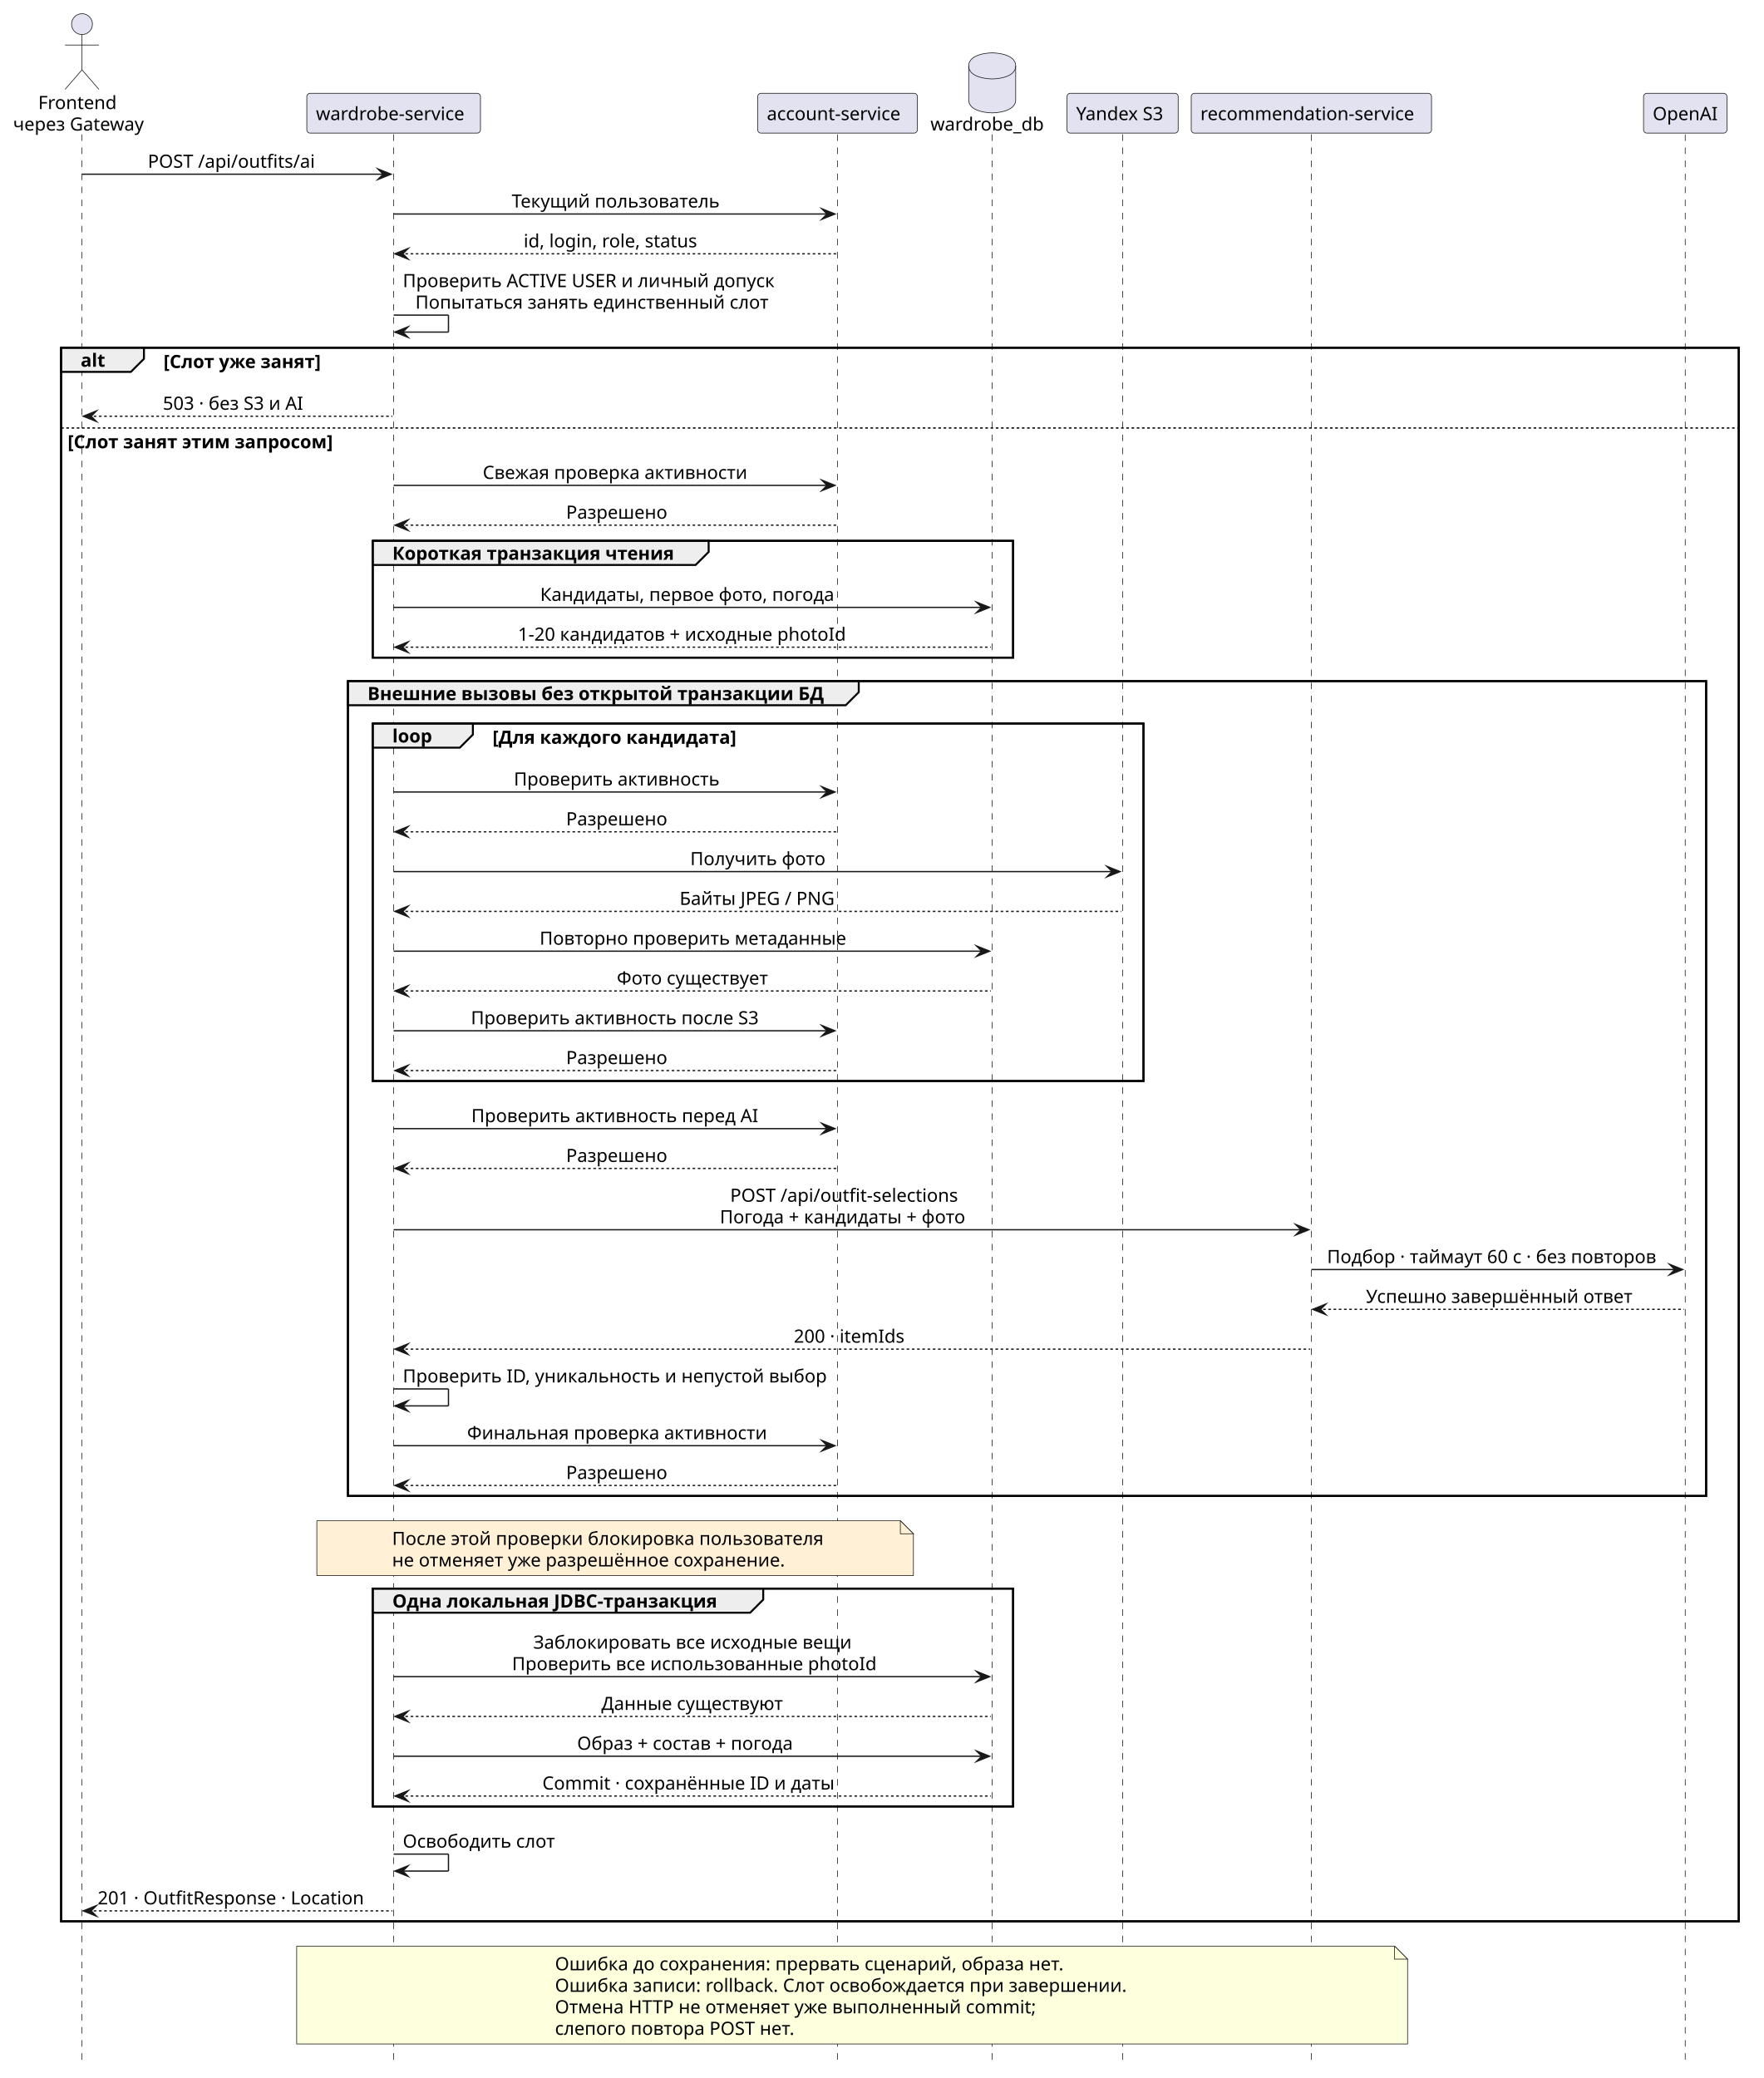
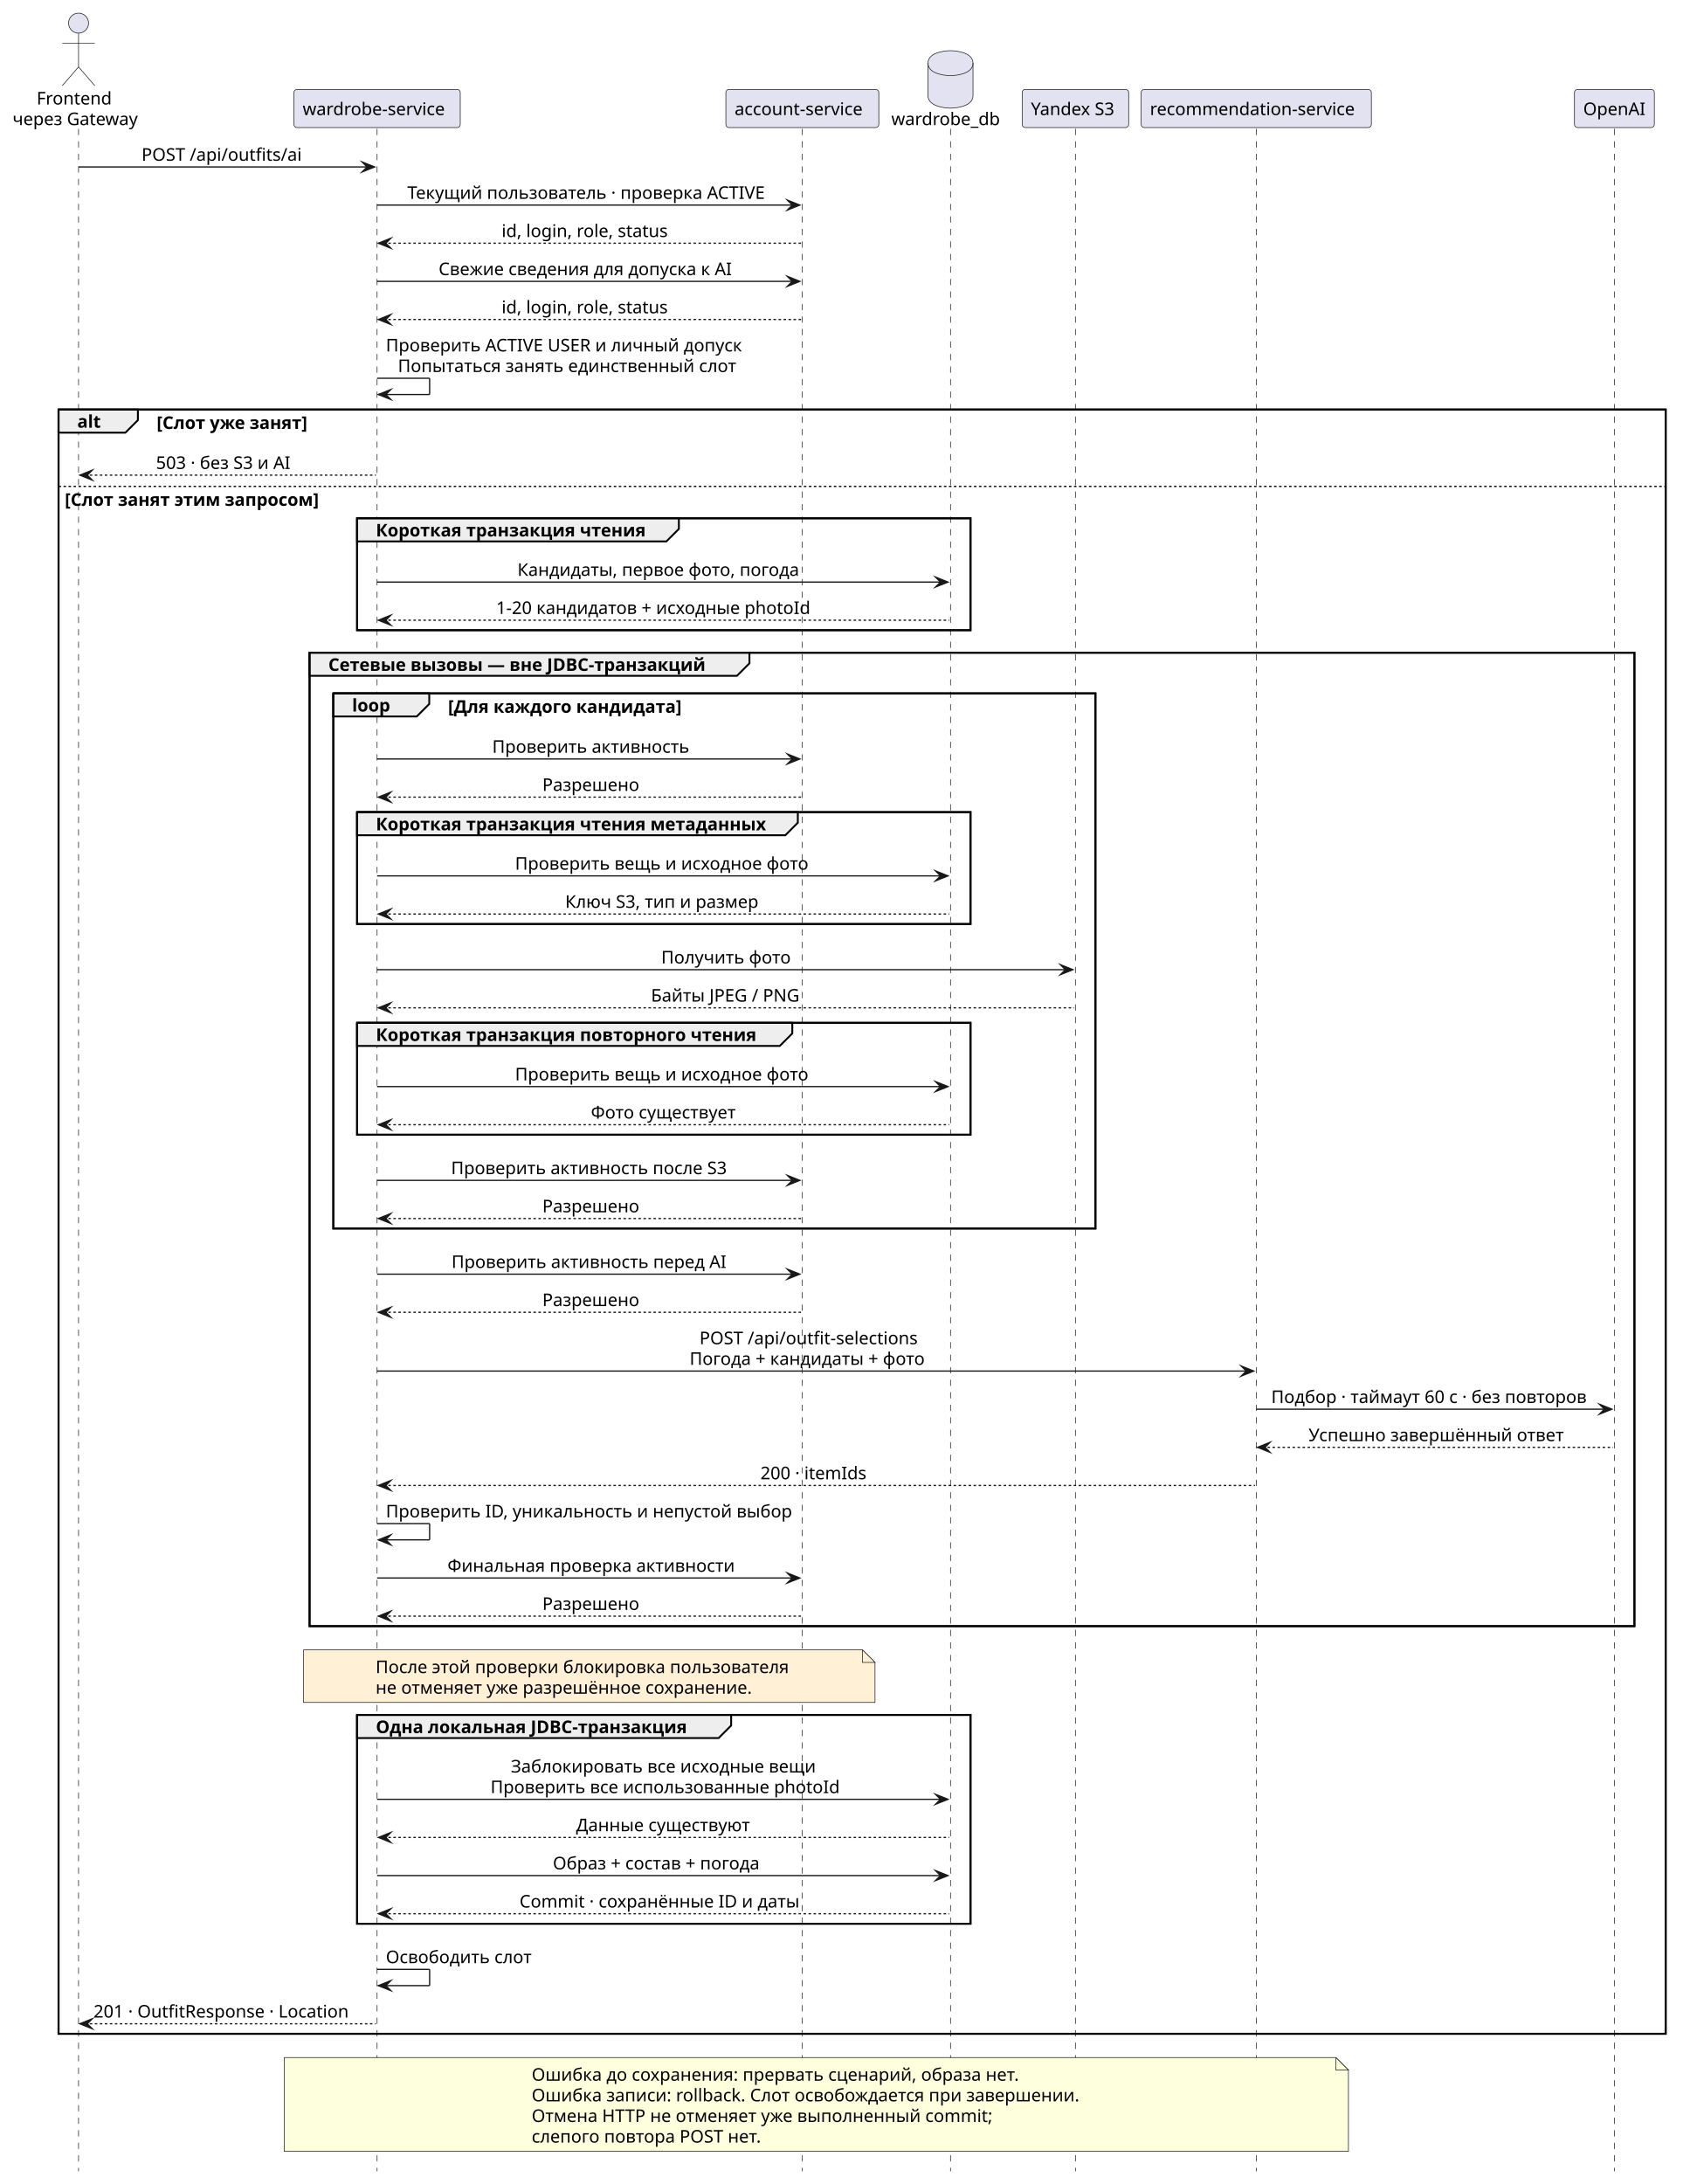
- <svg xmlns="http://www.w3.org/2000/svg" version="1.1" data-diagram-type="SEQUENCE" style="width:1351px;height:1592px;background:#FFFFFF;" width="1351px" height="1592px" viewBox="0 0 1351 1592" zoomAndPan="magnify" preserveAspectRatio="none" contentStyleType="text/css">
+ <svg xmlns="http://www.w3.org/2000/svg" version="1.1" data-diagram-type="SEQUENCE" style="width:1351px;height:1746px;background:#FFFFFF;" width="1351px" height="1746px" viewBox="0 0 1351 1746" zoomAndPan="magnify" preserveAspectRatio="none" contentStyleType="text/css">
  <defs />
  <g font-family="sans-serif" lengthAdjust="spacing">
-     <rect x="46.81" y="266.418" width="1285.145" height="1205.531" fill="none" style="stroke:#000;stroke-width:1.5;" />
+     <rect x="46.81" y="327.395" width="1285.145" height="1298.508" fill="none" style="stroke:#000;stroke-width:1.5;" />
    <rect x="285.541" y="414.348" width="490.515" height="89.465" fill="none" style="stroke:#000;stroke-width:1.5;" />
-     <rect x="266.541" y="521.813" width="1040.414" height="624.254" fill="none" style="stroke:#000;stroke-width:1.5;" />
-     <rect x="285.541" y="554.301" width="590.407" height="273.883" fill="none" style="stroke:#000;stroke-width:1.5;" />
-     <rect x="285.541" y="1217.043" width="490.515" height="166.93" fill="none" style="stroke:#000;stroke-width:1.5;" />
-     <g>
-       <rect x="59.31" y="102.977" width="8" height="1478.926" fill="#000" fill-opacity="0" />
-       <line x1="62.81" y1="102.977" x2="62.81" y2="1581.902" style="stroke:#181818;stroke-width:0.5;stroke-dasharray:5,5;" />
-     </g>
-     <g>
-       <rect x="298.041" y="102.977" width="8" height="1478.926" fill="#000" fill-opacity="0" />
-       <line x1="301.541" y1="102.977" x2="301.541" y2="1581.902" style="stroke:#181818;stroke-width:0.5;stroke-dasharray:5,5;" />
-     </g>
-     <g>
-       <rect x="638.087" y="102.977" width="8" height="1478.926" fill="#000" fill-opacity="0" />
-       <line x1="641.587" y1="102.977" x2="641.587" y2="1581.902" style="stroke:#181818;stroke-width:0.5;stroke-dasharray:5,5;" />
-     </g>
-     <g>
-       <rect x="756.556" y="102.977" width="8" height="1478.926" fill="#000" fill-opacity="0" />
-       <line x1="760.056" y1="102.977" x2="760.056" y2="1581.902" style="stroke:#181818;stroke-width:0.5;stroke-dasharray:5,5;" />
-     </g>
-     <g>
-       <rect x="856.447" y="102.977" width="8" height="1478.926" fill="#000" fill-opacity="0" />
-       <line x1="859.947" y1="102.977" x2="859.947" y2="1581.902" style="stroke:#181818;stroke-width:0.5;stroke-dasharray:5,5;" />
-     </g>
-     <g>
-       <rect x="1001.064" y="102.977" width="8" height="1478.926" fill="#000" fill-opacity="0" />
-       <line x1="1004.564" y1="102.977" x2="1004.564" y2="1581.902" style="stroke:#181818;stroke-width:0.5;stroke-dasharray:5,5;" />
-     </g>
-     <g>
-       <rect x="1287.455" y="102.977" width="8" height="1478.926" fill="#000" fill-opacity="0" />
-       <line x1="1290.955" y1="102.977" x2="1290.955" y2="1581.902" style="stroke:#181818;stroke-width:0.5;stroke-dasharray:5,5;" />
+     <rect x="247.541" y="521.813" width="1059.414" height="778.207" fill="none" style="stroke:#000;stroke-width:1.5;" />
+     <rect x="266.541" y="554.301" width="609.407" height="427.836" fill="none" style="stroke:#000;stroke-width:1.5;" />
+     <rect x="285.541" y="649.254" width="490.515" height="89.465" fill="none" style="stroke:#000;stroke-width:1.5;" />
+     <rect x="285.541" y="817.695" width="490.515" height="89.465" fill="none" style="stroke:#000;stroke-width:1.5;" />
+     <rect x="285.541" y="1370.996" width="490.515" height="166.93" fill="none" style="stroke:#000;stroke-width:1.5;" />
+     <g>
+       <rect x="59.31" y="102.977" width="8" height="1632.879" fill="#000" fill-opacity="0" />
+       <line x1="62.81" y1="102.977" x2="62.81" y2="1735.855" style="stroke:#181818;stroke-width:0.5;stroke-dasharray:5,5;" />
+     </g>
+     <g>
+       <rect x="298.041" y="102.977" width="8" height="1632.879" fill="#000" fill-opacity="0" />
+       <line x1="301.541" y1="102.977" x2="301.541" y2="1735.855" style="stroke:#181818;stroke-width:0.5;stroke-dasharray:5,5;" />
+     </g>
+     <g>
+       <rect x="638.087" y="102.977" width="8" height="1632.879" fill="#000" fill-opacity="0" />
+       <line x1="641.587" y1="102.977" x2="641.587" y2="1735.855" style="stroke:#181818;stroke-width:0.5;stroke-dasharray:5,5;" />
+     </g>
+     <g>
+       <rect x="756.556" y="102.977" width="8" height="1632.879" fill="#000" fill-opacity="0" />
+       <line x1="760.056" y1="102.977" x2="760.056" y2="1735.855" style="stroke:#181818;stroke-width:0.5;stroke-dasharray:5,5;" />
+     </g>
+     <g>
+       <rect x="856.447" y="102.977" width="8" height="1632.879" fill="#000" fill-opacity="0" />
+       <line x1="859.947" y1="102.977" x2="859.947" y2="1735.855" style="stroke:#181818;stroke-width:0.5;stroke-dasharray:5,5;" />
+     </g>
+     <g>
+       <rect x="1001.064" y="102.977" width="8" height="1632.879" fill="#000" fill-opacity="0" />
+       <line x1="1004.564" y1="102.977" x2="1004.564" y2="1735.855" style="stroke:#181818;stroke-width:0.5;stroke-dasharray:5,5;" />
+     </g>
+     <g>
+       <rect x="1287.455" y="102.977" width="8" height="1632.879" fill="#000" fill-opacity="0" />
+       <line x1="1290.955" y1="102.977" x2="1290.955" y2="1735.855" style="stroke:#181818;stroke-width:0.5;stroke-dasharray:5,5;" />
    </g>
    <text x="29.281" y="83.535" fill="#000" font-size="14" textLength="61.059">Frontend</text>
    <text x="10" y="100.023" fill="#000" font-size="14" textLength="99.62">через Gateway</text>
    <ellipse cx="62.81" cy="18.5" rx="8" ry="8" fill="#E2E2F0" style="stroke:#181818;stroke-width:0.5;" />
    <path d="M62.81,26.5 L62.81,53.5 M49.81,34.5 L75.81,34.5 M62.81,53.5 L49.81,68.5 M62.81,53.5 L75.81,68.5" style="stroke:#181818;stroke-width:0.5;" fill="none" />
    <rect x="235.027" y="71.488" width="133.027" height="30.488" fill="#E2E2F0" style="stroke:#181818;stroke-width:0.5;" rx="2.5" ry="2.5" />
    <text x="242.027" y="92.023" fill="#000" font-size="14" textLength="119.027">wardrobe-service</text>
    <rect x="580.43" y="71.488" width="122.315" height="30.488" fill="#E2E2F0" style="stroke:#181818;stroke-width:0.5;" rx="2.5" ry="2.5" />
    <text x="587.43" y="92.023" fill="#000" font-size="14" textLength="108.315">account-service</text>
    <text x="712.745" y="100.023" fill="#000" font-size="14" textLength="88.621">wardrobe_db</text>
    <path d="M742.056,50.488 C742.056,40.488 760.056,40.488 760.056,40.488 C760.056,40.488 778.056,40.488 778.056,50.488 L778.056,76.488 C778.056,86.488 760.056,86.488 760.056,86.488 C760.056,86.488 742.056,86.488 742.056,76.488 L742.056,50.488" style="stroke:#181818;stroke-width:0.5;" fill="#E2E2F0" />
    <path d="M742.056,50.488 C742.056,60.488 760.056,60.488 760.056,60.488 C760.056,60.488 778.056,60.488 778.056,50.488" style="stroke:#181818;stroke-width:0.5;" fill="none" />
    <rect x="817.366" y="71.488" width="85.162" height="30.488" fill="#E2E2F0" style="stroke:#181818;stroke-width:0.5;" rx="2.5" ry="2.5" />
    <text x="824.366" y="92.023" fill="#000" font-size="14" textLength="71.162">Yandex S3</text>
    <rect x="912.528" y="71.488" width="184.071" height="30.488" fill="#E2E2F0" style="stroke:#181818;stroke-width:0.5;" rx="2.5" ry="2.5" />
    <text x="919.528" y="92.023" fill="#000" font-size="14" textLength="170.071">recommendation-service</text>
    <rect x="1259.021" y="71.488" width="63.868" height="30.488" fill="#E2E2F0" style="stroke:#181818;stroke-width:0.5;" rx="2.5" ry="2.5" />
    <text x="1266.021" y="92.023" fill="#000" font-size="14" textLength="49.868">OpenAI</text>
    <polygon points="289.541,129.465,299.541,133.465,289.541,137.465,293.541,133.465" fill="#181818" style="stroke:#181818;stroke-width:1;stroke-linejoin:miter;stroke-miterlimit:10;" />
    <line x1="62.81" y1="133.465" x2="295.541" y2="133.465" style="stroke:#181818;stroke-width:1;" />
    <text x="113.214" y="128.512" fill="#000" font-size="14" textLength="137.922">POST /api/outfits/ai</text>
    <polygon points="629.587,159.953,639.587,163.953,629.587,167.953,633.587,163.953" fill="#181818" style="stroke:#181818;stroke-width:1;stroke-linejoin:miter;stroke-miterlimit:10;" />
    <line x1="301.541" y1="163.953" x2="635.587" y2="163.953" style="stroke:#181818;stroke-width:1;" />
-     <text x="391.99" y="159" fill="#000" font-size="14" textLength="159.147">Текущий пользователь</text>
+     <text x="325.774" y="159" fill="#000" font-size="14" textLength="291.58">Текущий пользователь · проверка ACTIVE</text>
    <polygon points="312.541,190.441,302.541,194.441,312.541,198.441,308.541,194.441" fill="#181818" style="stroke:#181818;stroke-width:1;stroke-linejoin:miter;stroke-miterlimit:10;" />
    <line x1="306.541" y1="194.441" x2="640.587" y2="194.441" style="stroke:#181818;stroke-width:1;stroke-dasharray:2,2;" />
    <text x="401.12" y="189.488" fill="#000" font-size="14" textLength="140.889">id, login, role, status</text>
-     <line x1="301.541" y1="241.418" x2="343.541" y2="241.418" style="stroke:#181818;stroke-width:1;" />
-     <line x1="343.541" y1="241.418" x2="343.541" y2="254.418" style="stroke:#181818;stroke-width:1;" />
-     <line x1="302.541" y1="254.418" x2="343.541" y2="254.418" style="stroke:#181818;stroke-width:1;" />
-     <polygon points="312.541,250.418,302.541,254.418,312.541,258.418,308.541,254.418" fill="#181818" style="stroke:#181818;stroke-width:1;stroke-linejoin:miter;stroke-miterlimit:10;" />
-     <text x="308.541" y="219.977" fill="#000" font-size="14" textLength="289.222">Проверить ACTIVE USER и личный допуск</text>
-     <text x="318.189" y="236.465" fill="#000" font-size="14" textLength="269.924">Попытаться занять единственный слот</text>
-     <path d="M46.81,266.418 L110.267,266.418 L110.267,274.906 L100.267,284.906 L46.81,284.906 L46.81,266.418" style="stroke:#000;stroke-width:1.5;" fill="#EEE" />
-     <rect x="46.81" y="266.418" width="1285.145" height="1205.531" fill="none" style="stroke:#000;stroke-width:1.5;" />
-     <text x="61.81" y="280.953" fill="#000" font-size="14" textLength="18.457" font-weight="700">alt</text>
-     <text x="125.267" y="281.953" fill="#000" font-size="14" textLength="121.229" font-weight="700">[Слот уже занят]</text>
-     <polygon points="73.81,314.883,63.81,318.883,73.81,322.883,69.81,318.883" fill="#181818" style="stroke:#181818;stroke-width:1;stroke-linejoin:miter;stroke-miterlimit:10;" />
-     <line x1="67.81" y1="318.883" x2="300.541" y2="318.883" style="stroke:#181818;stroke-width:1;stroke-dasharray:2,2;" />
-     <text x="124.743" y="313.93" fill="#000" font-size="14" textLength="114.864">503 · без S3 и AI</text>
-     <line x1="46.81" y1="327.883" x2="1331.955" y2="327.883" style="stroke:#000;stroke-width:1;stroke-dasharray:2,2;" />
-     <text x="51.81" y="343.418" fill="#000" font-size="14" textLength="202.645" font-weight="700">[Слот занят этим запросом]</text>
-     <polygon points="629.587,367.859,639.587,371.859,629.587,375.859,633.587,371.859" fill="#181818" style="stroke:#181818;stroke-width:1;stroke-linejoin:miter;stroke-miterlimit:10;" />
-     <line x1="301.541" y1="371.859" x2="635.587" y2="371.859" style="stroke:#181818;stroke-width:1;" />
-     <text x="369.797" y="366.906" fill="#000" font-size="14" textLength="203.533">Свежая проверка активности</text>
-     <polygon points="312.541,398.348,302.541,402.348,312.541,406.348,308.541,402.348" fill="#181818" style="stroke:#181818;stroke-width:1;stroke-linejoin:miter;stroke-miterlimit:10;" />
-     <line x1="306.541" y1="402.348" x2="640.587" y2="402.348" style="stroke:#181818;stroke-width:1;stroke-dasharray:2,2;" />
-     <text x="433.672" y="397.395" fill="#000" font-size="14" textLength="75.783">Разрешено</text>
+     <polygon points="629.587,220.93,639.587,224.93,629.587,228.93,633.587,224.93" fill="#181818" style="stroke:#181818;stroke-width:1;stroke-linejoin:miter;stroke-miterlimit:10;" />
+     <line x1="301.541" y1="224.93" x2="635.587" y2="224.93" style="stroke:#181818;stroke-width:1;" />
+     <text x="350.735" y="219.977" fill="#000" font-size="14" textLength="241.657">Свежие сведения для допуска к AI</text>
+     <polygon points="312.541,251.418,302.541,255.418,312.541,259.418,308.541,255.418" fill="#181818" style="stroke:#181818;stroke-width:1;stroke-linejoin:miter;stroke-miterlimit:10;" />
+     <line x1="306.541" y1="255.418" x2="640.587" y2="255.418" style="stroke:#181818;stroke-width:1;stroke-dasharray:2,2;" />
+     <text x="401.12" y="250.465" fill="#000" font-size="14" textLength="140.889">id, login, role, status</text>
+     <line x1="301.541" y1="302.395" x2="343.541" y2="302.395" style="stroke:#181818;stroke-width:1;" />
+     <line x1="343.541" y1="302.395" x2="343.541" y2="315.395" style="stroke:#181818;stroke-width:1;" />
+     <line x1="302.541" y1="315.395" x2="343.541" y2="315.395" style="stroke:#181818;stroke-width:1;" />
+     <polygon points="312.541,311.395,302.541,315.395,312.541,319.395,308.541,315.395" fill="#181818" style="stroke:#181818;stroke-width:1;stroke-linejoin:miter;stroke-miterlimit:10;" />
+     <text x="308.541" y="280.953" fill="#000" font-size="14" textLength="289.222">Проверить ACTIVE USER и личный допуск</text>
+     <text x="318.189" y="297.441" fill="#000" font-size="14" textLength="269.924">Попытаться занять единственный слот</text>
+     <path d="M46.81,327.395 L110.267,327.395 L110.267,335.883 L100.267,345.883 L46.81,345.883 L46.81,327.395" style="stroke:#000;stroke-width:1.5;" fill="#EEE" />
+     <rect x="46.81" y="327.395" width="1285.145" height="1298.508" fill="none" style="stroke:#000;stroke-width:1.5;" />
+     <text x="61.81" y="341.93" fill="#000" font-size="14" textLength="18.457" font-weight="700">alt</text>
+     <text x="125.267" y="342.93" fill="#000" font-size="14" textLength="121.229" font-weight="700">[Слот уже занят]</text>
+     <polygon points="73.81,375.859,63.81,379.859,73.81,383.859,69.81,379.859" fill="#181818" style="stroke:#181818;stroke-width:1;stroke-linejoin:miter;stroke-miterlimit:10;" />
+     <line x1="67.81" y1="379.859" x2="300.541" y2="379.859" style="stroke:#181818;stroke-width:1;stroke-dasharray:2,2;" />
+     <text x="124.743" y="374.906" fill="#000" font-size="14" textLength="114.864">503 · без S3 и AI</text>
+     <line x1="46.81" y1="388.859" x2="1331.955" y2="388.859" style="stroke:#000;stroke-width:1;stroke-dasharray:2,2;" />
+     <text x="51.81" y="404.395" fill="#000" font-size="14" textLength="202.645" font-weight="700">[Слот занят этим запросом]</text>
    <path d="M285.541,414.348 L542.858,414.348 L542.858,422.836 L532.858,432.836 L285.541,432.836 L285.541,414.348" style="stroke:#000;stroke-width:1.5;" fill="#EEE" />
    <rect x="285.541" y="414.348" width="490.515" height="89.465" fill="none" style="stroke:#000;stroke-width:1.5;" />
    <text x="300.541" y="428.883" fill="#000" font-size="14" textLength="212.317" font-weight="700">Короткая транзакция чтения</text>
    <polygon points="748.056,461.324,758.056,465.324,748.056,469.324,752.056,465.324" fill="#181818" style="stroke:#181818;stroke-width:1;stroke-linejoin:miter;stroke-miterlimit:10;" />
    <line x1="301.541" y1="465.324" x2="754.056" y2="465.324" style="stroke:#181818;stroke-width:1;" />
    <text x="413.777" y="460.371" fill="#000" font-size="14" textLength="234.042">Кандидаты, первое фото, погода</text>
    <polygon points="312.541,491.813,302.541,495.813,312.541,499.813,308.541,495.813" fill="#181818" style="stroke:#181818;stroke-width:1;stroke-linejoin:miter;stroke-miterlimit:10;" />
    <line x1="306.541" y1="495.813" x2="759.056" y2="495.813" style="stroke:#181818;stroke-width:1;stroke-dasharray:2,2;" />
    <text x="396.766" y="490.859" fill="#000" font-size="14" textLength="268.064">1-20 кандидатов + исходные photoId</text>
-     <path d="M266.541,521.813 L657.842,521.813 L657.842,530.301 L647.842,540.301 L266.541,540.301 L266.541,521.813" style="stroke:#000;stroke-width:1.5;" fill="#EEE" />
-     <rect x="266.541" y="521.813" width="1040.414" height="624.254" fill="none" style="stroke:#000;stroke-width:1.5;" />
-     <text x="281.541" y="536.348" fill="#000" font-size="14" textLength="346.302" font-weight="700">Внешние вызовы без открытой транзакции БД</text>
-     <path d="M285.541,554.301 L362.252,554.301 L362.252,562.789 L352.252,572.789 L285.541,572.789 L285.541,554.301" style="stroke:#000;stroke-width:1.5;" fill="#EEE" />
-     <rect x="285.541" y="554.301" width="590.407" height="273.883" fill="none" style="stroke:#000;stroke-width:1.5;" />
-     <text x="300.541" y="568.836" fill="#000" font-size="14" textLength="31.712" font-weight="700">loop</text>
-     <text x="377.252" y="569.836" fill="#000" font-size="14" textLength="188.774" font-weight="700">[Для каждого кандидата]</text>
+     <path d="M247.541,521.813 L599.296,521.813 L599.296,530.301 L589.296,540.301 L247.541,540.301 L247.541,521.813" style="stroke:#000;stroke-width:1.5;" fill="#EEE" />
+     <rect x="247.541" y="521.813" width="1059.414" height="778.207" fill="none" style="stroke:#000;stroke-width:1.5;" />
+     <text x="262.541" y="536.348" fill="#000" font-size="14" textLength="306.756" font-weight="700">Сетевые вызовы — вне JDBC-транзакций</text>
+     <path d="M266.541,554.301 L343.252,554.301 L343.252,562.789 L333.252,572.789 L266.541,572.789 L266.541,554.301" style="stroke:#000;stroke-width:1.5;" fill="#EEE" />
+     <rect x="266.541" y="554.301" width="609.407" height="427.836" fill="none" style="stroke:#000;stroke-width:1.5;" />
+     <text x="281.541" y="568.836" fill="#000" font-size="14" textLength="31.712" font-weight="700">loop</text>
+     <text x="358.252" y="569.836" fill="#000" font-size="14" textLength="188.774" font-weight="700">[Для каждого кандидата]</text>
    <polygon points="629.587,602.766,639.587,606.766,629.587,610.766,633.587,606.766" fill="#181818" style="stroke:#181818;stroke-width:1;stroke-linejoin:miter;stroke-miterlimit:10;" />
    <line x1="301.541" y1="606.766" x2="635.587" y2="606.766" style="stroke:#181818;stroke-width:1;" />
    <text x="393.624" y="601.813" fill="#000" font-size="14" textLength="155.88">Проверить активность</text>
    <polygon points="312.541,633.254,302.541,637.254,312.541,641.254,308.541,637.254" fill="#181818" style="stroke:#181818;stroke-width:1;stroke-linejoin:miter;stroke-miterlimit:10;" />
    <line x1="306.541" y1="637.254" x2="640.587" y2="637.254" style="stroke:#181818;stroke-width:1;stroke-dasharray:2,2;" />
    <text x="433.672" y="632.301" fill="#000" font-size="14" textLength="75.783">Разрешено</text>
-     <polygon points="847.947,663.742,857.947,667.742,847.947,671.742,851.947,667.742" fill="#181818" style="stroke:#181818;stroke-width:1;stroke-linejoin:miter;stroke-miterlimit:10;" />
-     <line x1="301.541" y1="667.742" x2="853.947" y2="667.742" style="stroke:#181818;stroke-width:1;" />
-     <text x="528.74" y="662.789" fill="#000" font-size="14" textLength="104.009">Получить фото</text>
-     <polygon points="312.541,694.23,302.541,698.23,312.541,702.23,308.541,698.23" fill="#181818" style="stroke:#181818;stroke-width:1;stroke-linejoin:miter;stroke-miterlimit:10;" />
-     <line x1="306.541" y1="698.23" x2="858.947" y2="698.23" style="stroke:#181818;stroke-width:1;stroke-dasharray:2,2;" />
-     <text x="520.588" y="693.277" fill="#000" font-size="14" textLength="120.313">Байты JPEG / PNG</text>
-     <polygon points="748.056,724.719,758.056,728.719,748.056,732.719,752.056,728.719" fill="#181818" style="stroke:#181818;stroke-width:1;stroke-linejoin:miter;stroke-miterlimit:10;" />
-     <line x1="301.541" y1="728.719" x2="754.056" y2="728.719" style="stroke:#181818;stroke-width:1;" />
-     <text x="413.374" y="723.766" fill="#000" font-size="14" textLength="234.849">Повторно проверить метаданные</text>
-     <polygon points="312.541,755.207,302.541,759.207,312.541,763.207,308.541,759.207" fill="#181818" style="stroke:#181818;stroke-width:1;stroke-linejoin:miter;stroke-miterlimit:10;" />
-     <line x1="306.541" y1="759.207" x2="759.056" y2="759.207" style="stroke:#181818;stroke-width:1;stroke-dasharray:2,2;" />
-     <text x="472.511" y="754.254" fill="#000" font-size="14" textLength="116.573">Фото существует</text>
-     <polygon points="629.587,785.695,639.587,789.695,629.587,793.695,633.587,789.695" fill="#181818" style="stroke:#181818;stroke-width:1;stroke-linejoin:miter;stroke-miterlimit:10;" />
-     <line x1="301.541" y1="789.695" x2="635.587" y2="789.695" style="stroke:#181818;stroke-width:1;" />
-     <text x="360.716" y="784.742" fill="#000" font-size="14" textLength="221.696">Проверить активность после S3</text>
-     <polygon points="312.541,816.184,302.541,820.184,312.541,824.184,308.541,820.184" fill="#181818" style="stroke:#181818;stroke-width:1;stroke-linejoin:miter;stroke-miterlimit:10;" />
-     <line x1="306.541" y1="820.184" x2="640.587" y2="820.184" style="stroke:#181818;stroke-width:1;stroke-dasharray:2,2;" />
-     <text x="433.672" y="815.23" fill="#000" font-size="14" textLength="75.783">Разрешено</text>
-     <polygon points="629.587,860.672,639.587,864.672,629.587,868.672,633.587,864.672" fill="#181818" style="stroke:#181818;stroke-width:1;stroke-linejoin:miter;stroke-miterlimit:10;" />
-     <line x1="301.541" y1="864.672" x2="635.587" y2="864.672" style="stroke:#181818;stroke-width:1;" />
-     <text x="361.054" y="859.719" fill="#000" font-size="14" textLength="221.02">Проверить активность перед AI</text>
-     <polygon points="312.541,891.16,302.541,895.16,312.541,899.16,308.541,895.16" fill="#181818" style="stroke:#181818;stroke-width:1;stroke-linejoin:miter;stroke-miterlimit:10;" />
-     <line x1="306.541" y1="895.16" x2="640.587" y2="895.16" style="stroke:#181818;stroke-width:1;stroke-dasharray:2,2;" />
-     <text x="433.672" y="890.207" fill="#000" font-size="14" textLength="75.783">Разрешено</text>
-     <polygon points="992.564,938.137,1002.564,942.137,992.564,946.137,996.564,942.137" fill="#181818" style="stroke:#181818;stroke-width:1;stroke-linejoin:miter;stroke-miterlimit:10;" />
-     <line x1="301.541" y1="942.137" x2="998.564" y2="942.137" style="stroke:#181818;stroke-width:1;" />
-     <text x="559.338" y="920.695" fill="#000" font-size="14" textLength="187.428">POST /api/outfit-selections</text>
-     <text x="551.45" y="937.184" fill="#000" font-size="14" textLength="203.205">Погода + кандидаты + фото</text>
-     <polygon points="1278.955,968.625,1288.955,972.625,1278.955,976.625,1282.955,972.625" fill="#181818" style="stroke:#181818;stroke-width:1;stroke-linejoin:miter;stroke-miterlimit:10;" />
-     <line x1="1004.564" y1="972.625" x2="1284.955" y2="972.625" style="stroke:#181818;stroke-width:1;" />
-     <text x="1016.564" y="967.672" fill="#000" font-size="14" textLength="262.391">Подбор · таймаут 60 с · без повторов</text>
-     <polygon points="1015.564,999.113,1005.564,1003.113,1015.564,1007.113,1011.564,1003.113" fill="#181818" style="stroke:#181818;stroke-width:1;stroke-linejoin:miter;stroke-miterlimit:10;" />
-     <line x1="1009.564" y1="1003.113" x2="1289.955" y2="1003.113" style="stroke:#181818;stroke-width:1;stroke-dasharray:2,2;" />
-     <text x="1046.358" y="998.16" fill="#000" font-size="14" textLength="202.802">Успешно завершённый ответ</text>
-     <polygon points="312.541,1029.602,302.541,1033.602,312.541,1037.602,308.541,1033.602" fill="#181818" style="stroke:#181818;stroke-width:1;stroke-linejoin:miter;stroke-miterlimit:10;" />
-     <line x1="306.541" y1="1033.602" x2="1003.564" y2="1033.602" style="stroke:#181818;stroke-width:1;stroke-dasharray:2,2;" />
-     <text x="608.062" y="1028.648" fill="#000" font-size="14" textLength="89.981">200 · itemIds</text>
-     <line x1="301.541" y1="1064.09" x2="343.541" y2="1064.09" style="stroke:#181818;stroke-width:1;" />
-     <line x1="343.541" y1="1064.09" x2="343.541" y2="1077.09" style="stroke:#181818;stroke-width:1;" />
-     <line x1="302.541" y1="1077.09" x2="343.541" y2="1077.09" style="stroke:#181818;stroke-width:1;" />
-     <polygon points="312.541,1073.09,302.541,1077.09,312.541,1081.09,308.541,1077.09" fill="#181818" style="stroke:#181818;stroke-width:1;stroke-linejoin:miter;stroke-miterlimit:10;" />
-     <text x="308.541" y="1059.137" fill="#000" font-size="14" textLength="326.047">Проверить ID, уникальность и непустой выбор</text>
-     <polygon points="629.587,1103.578,639.587,1107.578,629.587,1111.578,633.587,1107.578" fill="#181818" style="stroke:#181818;stroke-width:1;stroke-linejoin:miter;stroke-miterlimit:10;" />
-     <line x1="301.541" y1="1107.578" x2="635.587" y2="1107.578" style="stroke:#181818;stroke-width:1;" />
-     <text x="357.824" y="1102.625" fill="#000" font-size="14" textLength="227.479">Финальная проверка активности</text>
-     <polygon points="312.541,1134.066,302.541,1138.066,312.541,1142.066,308.541,1138.066" fill="#181818" style="stroke:#181818;stroke-width:1;stroke-linejoin:miter;stroke-miterlimit:10;" />
-     <line x1="306.541" y1="1138.066" x2="640.587" y2="1138.066" style="stroke:#181818;stroke-width:1;stroke-dasharray:2,2;" />
-     <text x="433.672" y="1133.113" fill="#000" font-size="14" textLength="75.783">Разрешено</text>
-     <path d="M242.705,1165.066 L242.705,1207.066 L699.705,1207.066 L699.705,1175.066 L689.705,1165.066 L242.705,1165.066" style="stroke:#181818;stroke-width:0.5;" fill="#FFF0D6" />
-     <path d="M689.705,1165.066 L689.705,1175.066 L699.705,1175.066 L689.705,1165.066" style="stroke:#181818;stroke-width:0.5;" fill="#FFF0D6" />
-     <text x="300.353" y="1183.602" fill="#000" font-size="14" textLength="333.423">После этой проверки блокировка пользователя</text>
-     <text x="300.353" y="1200.09" fill="#000" font-size="14" textLength="304.712">не отменяет уже разрешённое сохранение.</text>
-     <path d="M285.541,1217.043 L584.66,1217.043 L584.66,1225.531 L574.66,1235.531 L285.541,1235.531 L285.541,1217.043" style="stroke:#000;stroke-width:1.5;" fill="#EEE" />
-     <rect x="285.541" y="1217.043" width="490.515" height="166.93" fill="none" style="stroke:#000;stroke-width:1.5;" />
-     <text x="300.541" y="1231.578" fill="#000" font-size="14" textLength="254.119" font-weight="700">Одна локальная JDBC-транзакция</text>
-     <polygon points="748.056,1280.508,758.056,1284.508,748.056,1288.508,752.056,1284.508" fill="#181818" style="stroke:#181818;stroke-width:1;stroke-linejoin:miter;stroke-miterlimit:10;" />
-     <line x1="301.541" y1="1284.508" x2="754.056" y2="1284.508" style="stroke:#181818;stroke-width:1;" />
-     <text x="408.548" y="1263.066" fill="#000" font-size="14" textLength="244.501">Заблокировать все исходные вещи</text>
-     <text x="392.223" y="1279.555" fill="#000" font-size="14" textLength="277.149">Проверить все использованные photoId</text>
-     <polygon points="312.541,1310.996,302.541,1314.996,312.541,1318.996,308.541,1314.996" fill="#181818" style="stroke:#181818;stroke-width:1;stroke-linejoin:miter;stroke-miterlimit:10;" />
-     <line x1="306.541" y1="1314.996" x2="759.056" y2="1314.996" style="stroke:#181818;stroke-width:1;stroke-dasharray:2,2;" />
-     <text x="460.689" y="1310.043" fill="#000" font-size="14" textLength="140.219">Данные существуют</text>
-     <polygon points="748.056,1341.484,758.056,1345.484,748.056,1349.484,752.056,1345.484" fill="#181818" style="stroke:#181818;stroke-width:1;stroke-linejoin:miter;stroke-miterlimit:10;" />
-     <line x1="301.541" y1="1345.484" x2="754.056" y2="1345.484" style="stroke:#181818;stroke-width:1;" />
-     <text x="442.081" y="1340.531" fill="#000" font-size="14" textLength="177.434">Образ + состав + погода</text>
-     <polygon points="312.541,1371.973,302.541,1375.973,312.541,1379.973,308.541,1375.973" fill="#181818" style="stroke:#181818;stroke-width:1;stroke-linejoin:miter;stroke-miterlimit:10;" />
-     <line x1="306.541" y1="1375.973" x2="759.056" y2="1375.973" style="stroke:#181818;stroke-width:1;stroke-dasharray:2,2;" />
-     <text x="415.452" y="1371.02" fill="#000" font-size="14" textLength="230.692">Commit · сохранённые ID и даты</text>
-     <line x1="301.541" y1="1420.461" x2="343.541" y2="1420.461" style="stroke:#181818;stroke-width:1;" />
-     <line x1="343.541" y1="1420.461" x2="343.541" y2="1433.461" style="stroke:#181818;stroke-width:1;" />
-     <line x1="302.541" y1="1433.461" x2="343.541" y2="1433.461" style="stroke:#181818;stroke-width:1;" />
-     <polygon points="312.541,1429.461,302.541,1433.461,312.541,1437.461,308.541,1433.461" fill="#181818" style="stroke:#181818;stroke-width:1;stroke-linejoin:miter;stroke-miterlimit:10;" />
-     <text x="308.541" y="1415.508" fill="#000" font-size="14" textLength="118.378">Освободить слот</text>
-     <polygon points="73.81,1459.949,63.81,1463.949,73.81,1467.949,69.81,1463.949" fill="#181818" style="stroke:#181818;stroke-width:1;stroke-linejoin:miter;stroke-miterlimit:10;" />
-     <line x1="67.81" y1="1463.949" x2="300.541" y2="1463.949" style="stroke:#181818;stroke-width:1;stroke-dasharray:2,2;" />
-     <text x="74.81" y="1458.996" fill="#000" font-size="14" textLength="214.73">201 · OutfitResponse · Location</text>
-     <path d="M227.266,1490.949 L227.266,1565.949 L1078.266,1565.949 L1078.266,1500.949 L1068.266,1490.949 L227.266,1490.949" style="stroke:#181818;stroke-width:0.5;" fill="#FEFFDD" />
-     <path d="M1068.266,1490.949 L1068.266,1500.949 L1078.266,1500.949 L1068.266,1490.949" style="stroke:#181818;stroke-width:0.5;" fill="#FEFFDD" />
-     <text x="425.137" y="1509.484" fill="#000" font-size="14" textLength="397.243">Ошибка до сохранения: прервать сценарий, образа нет.</text>
-     <text x="425.137" y="1525.973" fill="#000" font-size="14" textLength="446.831">Ошибка записи: rollback. Слот освобождается при завершении.</text>
-     <text x="425.137" y="1542.461" fill="#000" font-size="14" textLength="372.593">Отмена HTTP не отменяет уже выполненный commit;</text>
-     <text x="425.137" y="1558.949" fill="#000" font-size="14" textLength="189.075">слепого повтора POST нет.</text>
+     <path d="M285.541,649.254 L637.98,649.254 L637.98,657.742 L627.98,667.742 L285.541,667.742 L285.541,649.254" style="stroke:#000;stroke-width:1.5;" fill="#EEE" />
+     <rect x="285.541" y="649.254" width="490.515" height="89.465" fill="none" style="stroke:#000;stroke-width:1.5;" />
+     <text x="300.541" y="663.789" fill="#000" font-size="14" textLength="307.439" font-weight="700">Короткая транзакция чтения метаданных</text>
+     <polygon points="748.056,696.23,758.056,700.23,748.056,704.23,752.056,700.23" fill="#181818" style="stroke:#181818;stroke-width:1;stroke-linejoin:miter;stroke-miterlimit:10;" />
+     <line x1="301.541" y1="700.23" x2="754.056" y2="700.23" style="stroke:#181818;stroke-width:1;" />
+     <text x="411.86" y="695.277" fill="#000" font-size="14" textLength="237.877">Проверить вещь и исходное фото</text>
+     <polygon points="312.541,726.719,302.541,730.719,312.541,734.719,308.541,730.719" fill="#181818" style="stroke:#181818;stroke-width:1;stroke-linejoin:miter;stroke-miterlimit:10;" />
+     <line x1="306.541" y1="730.719" x2="759.056" y2="730.719" style="stroke:#181818;stroke-width:1;stroke-dasharray:2,2;" />
+     <text x="451.949" y="725.766" fill="#000" font-size="14" textLength="157.698">Ключ S3, тип и размер</text>
+     <polygon points="847.947,771.207,857.947,775.207,847.947,779.207,851.947,775.207" fill="#181818" style="stroke:#181818;stroke-width:1;stroke-linejoin:miter;stroke-miterlimit:10;" />
+     <line x1="301.541" y1="775.207" x2="853.947" y2="775.207" style="stroke:#181818;stroke-width:1;" />
+     <text x="528.74" y="770.254" fill="#000" font-size="14" textLength="104.009">Получить фото</text>
+     <polygon points="312.541,801.695,302.541,805.695,312.541,809.695,308.541,805.695" fill="#181818" style="stroke:#181818;stroke-width:1;stroke-linejoin:miter;stroke-miterlimit:10;" />
+     <line x1="306.541" y1="805.695" x2="858.947" y2="805.695" style="stroke:#181818;stroke-width:1;stroke-dasharray:2,2;" />
+     <text x="520.588" y="800.742" fill="#000" font-size="14" textLength="120.313">Байты JPEG / PNG</text>
+     <path d="M285.541,817.695 L633.557,817.695 L633.557,826.184 L623.557,836.184 L285.541,836.184 L285.541,817.695" style="stroke:#000;stroke-width:1.5;" fill="#EEE" />
+     <rect x="285.541" y="817.695" width="490.515" height="89.465" fill="none" style="stroke:#000;stroke-width:1.5;" />
+     <text x="300.541" y="832.23" fill="#000" font-size="14" textLength="303.017" font-weight="700">Короткая транзакция повторного чтения</text>
+     <polygon points="748.056,864.672,758.056,868.672,748.056,872.672,752.056,868.672" fill="#181818" style="stroke:#181818;stroke-width:1;stroke-linejoin:miter;stroke-miterlimit:10;" />
+     <line x1="301.541" y1="868.672" x2="754.056" y2="868.672" style="stroke:#181818;stroke-width:1;" />
+     <text x="411.86" y="863.719" fill="#000" font-size="14" textLength="237.877">Проверить вещь и исходное фото</text>
+     <polygon points="312.541,895.16,302.541,899.16,312.541,903.16,308.541,899.16" fill="#181818" style="stroke:#181818;stroke-width:1;stroke-linejoin:miter;stroke-miterlimit:10;" />
+     <line x1="306.541" y1="899.16" x2="759.056" y2="899.16" style="stroke:#181818;stroke-width:1;stroke-dasharray:2,2;" />
+     <text x="472.511" y="894.207" fill="#000" font-size="14" textLength="116.573">Фото существует</text>
+     <polygon points="629.587,939.648,639.587,943.648,629.587,947.648,633.587,943.648" fill="#181818" style="stroke:#181818;stroke-width:1;stroke-linejoin:miter;stroke-miterlimit:10;" />
+     <line x1="301.541" y1="943.648" x2="635.587" y2="943.648" style="stroke:#181818;stroke-width:1;" />
+     <text x="360.716" y="938.695" fill="#000" font-size="14" textLength="221.696">Проверить активность после S3</text>
+     <polygon points="312.541,970.137,302.541,974.137,312.541,978.137,308.541,974.137" fill="#181818" style="stroke:#181818;stroke-width:1;stroke-linejoin:miter;stroke-miterlimit:10;" />
+     <line x1="306.541" y1="974.137" x2="640.587" y2="974.137" style="stroke:#181818;stroke-width:1;stroke-dasharray:2,2;" />
+     <text x="433.672" y="969.184" fill="#000" font-size="14" textLength="75.783">Разрешено</text>
+     <polygon points="629.587,1014.625,639.587,1018.625,629.587,1022.625,633.587,1018.625" fill="#181818" style="stroke:#181818;stroke-width:1;stroke-linejoin:miter;stroke-miterlimit:10;" />
+     <line x1="301.541" y1="1018.625" x2="635.587" y2="1018.625" style="stroke:#181818;stroke-width:1;" />
+     <text x="361.054" y="1013.672" fill="#000" font-size="14" textLength="221.02">Проверить активность перед AI</text>
+     <polygon points="312.541,1045.113,302.541,1049.113,312.541,1053.113,308.541,1049.113" fill="#181818" style="stroke:#181818;stroke-width:1;stroke-linejoin:miter;stroke-miterlimit:10;" />
+     <line x1="306.541" y1="1049.113" x2="640.587" y2="1049.113" style="stroke:#181818;stroke-width:1;stroke-dasharray:2,2;" />
+     <text x="433.672" y="1044.16" fill="#000" font-size="14" textLength="75.783">Разрешено</text>
+     <polygon points="992.564,1092.09,1002.564,1096.09,992.564,1100.09,996.564,1096.09" fill="#181818" style="stroke:#181818;stroke-width:1;stroke-linejoin:miter;stroke-miterlimit:10;" />
+     <line x1="301.541" y1="1096.09" x2="998.564" y2="1096.09" style="stroke:#181818;stroke-width:1;" />
+     <text x="559.338" y="1074.648" fill="#000" font-size="14" textLength="187.428">POST /api/outfit-selections</text>
+     <text x="551.45" y="1091.137" fill="#000" font-size="14" textLength="203.205">Погода + кандидаты + фото</text>
+     <polygon points="1278.955,1122.578,1288.955,1126.578,1278.955,1130.578,1282.955,1126.578" fill="#181818" style="stroke:#181818;stroke-width:1;stroke-linejoin:miter;stroke-miterlimit:10;" />
+     <line x1="1004.564" y1="1126.578" x2="1284.955" y2="1126.578" style="stroke:#181818;stroke-width:1;" />
+     <text x="1016.564" y="1121.625" fill="#000" font-size="14" textLength="262.391">Подбор · таймаут 60 с · без повторов</text>
+     <polygon points="1015.564,1153.066,1005.564,1157.066,1015.564,1161.066,1011.564,1157.066" fill="#181818" style="stroke:#181818;stroke-width:1;stroke-linejoin:miter;stroke-miterlimit:10;" />
+     <line x1="1009.564" y1="1157.066" x2="1289.955" y2="1157.066" style="stroke:#181818;stroke-width:1;stroke-dasharray:2,2;" />
+     <text x="1046.358" y="1152.113" fill="#000" font-size="14" textLength="202.802">Успешно завершённый ответ</text>
+     <polygon points="312.541,1183.555,302.541,1187.555,312.541,1191.555,308.541,1187.555" fill="#181818" style="stroke:#181818;stroke-width:1;stroke-linejoin:miter;stroke-miterlimit:10;" />
+     <line x1="306.541" y1="1187.555" x2="1003.564" y2="1187.555" style="stroke:#181818;stroke-width:1;stroke-dasharray:2,2;" />
+     <text x="608.062" y="1182.602" fill="#000" font-size="14" textLength="89.981">200 · itemIds</text>
+     <line x1="301.541" y1="1218.043" x2="343.541" y2="1218.043" style="stroke:#181818;stroke-width:1;" />
+     <line x1="343.541" y1="1218.043" x2="343.541" y2="1231.043" style="stroke:#181818;stroke-width:1;" />
+     <line x1="302.541" y1="1231.043" x2="343.541" y2="1231.043" style="stroke:#181818;stroke-width:1;" />
+     <polygon points="312.541,1227.043,302.541,1231.043,312.541,1235.043,308.541,1231.043" fill="#181818" style="stroke:#181818;stroke-width:1;stroke-linejoin:miter;stroke-miterlimit:10;" />
+     <text x="308.541" y="1213.09" fill="#000" font-size="14" textLength="326.047">Проверить ID, уникальность и непустой выбор</text>
+     <polygon points="629.587,1257.531,639.587,1261.531,629.587,1265.531,633.587,1261.531" fill="#181818" style="stroke:#181818;stroke-width:1;stroke-linejoin:miter;stroke-miterlimit:10;" />
+     <line x1="301.541" y1="1261.531" x2="635.587" y2="1261.531" style="stroke:#181818;stroke-width:1;" />
+     <text x="357.824" y="1256.578" fill="#000" font-size="14" textLength="227.479">Финальная проверка активности</text>
+     <polygon points="312.541,1288.02,302.541,1292.02,312.541,1296.02,308.541,1292.02" fill="#181818" style="stroke:#181818;stroke-width:1;stroke-linejoin:miter;stroke-miterlimit:10;" />
+     <line x1="306.541" y1="1292.02" x2="640.587" y2="1292.02" style="stroke:#181818;stroke-width:1;stroke-dasharray:2,2;" />
+     <text x="433.672" y="1287.066" fill="#000" font-size="14" textLength="75.783">Разрешено</text>
+     <path d="M242.705,1319.02 L242.705,1361.02 L699.705,1361.02 L699.705,1329.02 L689.705,1319.02 L242.705,1319.02" style="stroke:#181818;stroke-width:0.5;" fill="#FFF0D6" />
+     <path d="M689.705,1319.02 L689.705,1329.02 L699.705,1329.02 L689.705,1319.02" style="stroke:#181818;stroke-width:0.5;" fill="#FFF0D6" />
+     <text x="300.353" y="1337.555" fill="#000" font-size="14" textLength="333.423">После этой проверки блокировка пользователя</text>
+     <text x="300.353" y="1354.043" fill="#000" font-size="14" textLength="304.712">не отменяет уже разрешённое сохранение.</text>
+     <path d="M285.541,1370.996 L584.66,1370.996 L584.66,1379.484 L574.66,1389.484 L285.541,1389.484 L285.541,1370.996" style="stroke:#000;stroke-width:1.5;" fill="#EEE" />
+     <rect x="285.541" y="1370.996" width="490.515" height="166.93" fill="none" style="stroke:#000;stroke-width:1.5;" />
+     <text x="300.541" y="1385.531" fill="#000" font-size="14" textLength="254.119" font-weight="700">Одна локальная JDBC-транзакция</text>
+     <polygon points="748.056,1434.461,758.056,1438.461,748.056,1442.461,752.056,1438.461" fill="#181818" style="stroke:#181818;stroke-width:1;stroke-linejoin:miter;stroke-miterlimit:10;" />
+     <line x1="301.541" y1="1438.461" x2="754.056" y2="1438.461" style="stroke:#181818;stroke-width:1;" />
+     <text x="408.548" y="1417.02" fill="#000" font-size="14" textLength="244.501">Заблокировать все исходные вещи</text>
+     <text x="392.223" y="1433.508" fill="#000" font-size="14" textLength="277.149">Проверить все использованные photoId</text>
+     <polygon points="312.541,1464.949,302.541,1468.949,312.541,1472.949,308.541,1468.949" fill="#181818" style="stroke:#181818;stroke-width:1;stroke-linejoin:miter;stroke-miterlimit:10;" />
+     <line x1="306.541" y1="1468.949" x2="759.056" y2="1468.949" style="stroke:#181818;stroke-width:1;stroke-dasharray:2,2;" />
+     <text x="460.689" y="1463.996" fill="#000" font-size="14" textLength="140.219">Данные существуют</text>
+     <polygon points="748.056,1495.438,758.056,1499.438,748.056,1503.438,752.056,1499.438" fill="#181818" style="stroke:#181818;stroke-width:1;stroke-linejoin:miter;stroke-miterlimit:10;" />
+     <line x1="301.541" y1="1499.438" x2="754.056" y2="1499.438" style="stroke:#181818;stroke-width:1;" />
+     <text x="442.081" y="1494.484" fill="#000" font-size="14" textLength="177.434">Образ + состав + погода</text>
+     <polygon points="312.541,1525.926,302.541,1529.926,312.541,1533.926,308.541,1529.926" fill="#181818" style="stroke:#181818;stroke-width:1;stroke-linejoin:miter;stroke-miterlimit:10;" />
+     <line x1="306.541" y1="1529.926" x2="759.056" y2="1529.926" style="stroke:#181818;stroke-width:1;stroke-dasharray:2,2;" />
+     <text x="415.452" y="1524.973" fill="#000" font-size="14" textLength="230.692">Commit · сохранённые ID и даты</text>
+     <line x1="301.541" y1="1574.414" x2="343.541" y2="1574.414" style="stroke:#181818;stroke-width:1;" />
+     <line x1="343.541" y1="1574.414" x2="343.541" y2="1587.414" style="stroke:#181818;stroke-width:1;" />
+     <line x1="302.541" y1="1587.414" x2="343.541" y2="1587.414" style="stroke:#181818;stroke-width:1;" />
+     <polygon points="312.541,1583.414,302.541,1587.414,312.541,1591.414,308.541,1587.414" fill="#181818" style="stroke:#181818;stroke-width:1;stroke-linejoin:miter;stroke-miterlimit:10;" />
+     <text x="308.541" y="1569.461" fill="#000" font-size="14" textLength="118.378">Освободить слот</text>
+     <polygon points="73.81,1613.902,63.81,1617.902,73.81,1621.902,69.81,1617.902" fill="#181818" style="stroke:#181818;stroke-width:1;stroke-linejoin:miter;stroke-miterlimit:10;" />
+     <line x1="67.81" y1="1617.902" x2="300.541" y2="1617.902" style="stroke:#181818;stroke-width:1;stroke-dasharray:2,2;" />
+     <text x="74.81" y="1612.949" fill="#000" font-size="14" textLength="214.73">201 · OutfitResponse · Location</text>
+     <path d="M227.266,1644.902 L227.266,1719.902 L1078.266,1719.902 L1078.266,1654.902 L1068.266,1644.902 L227.266,1644.902" style="stroke:#181818;stroke-width:0.5;" fill="#FEFFDD" />
+     <path d="M1068.266,1644.902 L1068.266,1654.902 L1078.266,1654.902 L1068.266,1644.902" style="stroke:#181818;stroke-width:0.5;" fill="#FEFFDD" />
+     <text x="425.137" y="1663.438" fill="#000" font-size="14" textLength="397.243">Ошибка до сохранения: прервать сценарий, образа нет.</text>
+     <text x="425.137" y="1679.926" fill="#000" font-size="14" textLength="446.831">Ошибка записи: rollback. Слот освобождается при завершении.</text>
+     <text x="425.137" y="1696.414" fill="#000" font-size="14" textLength="372.593">Отмена HTTP не отменяет уже выполненный commit;</text>
+     <text x="425.137" y="1712.902" fill="#000" font-size="14" textLength="189.075">слепого повтора POST нет.</text>
  </g>
</svg>
